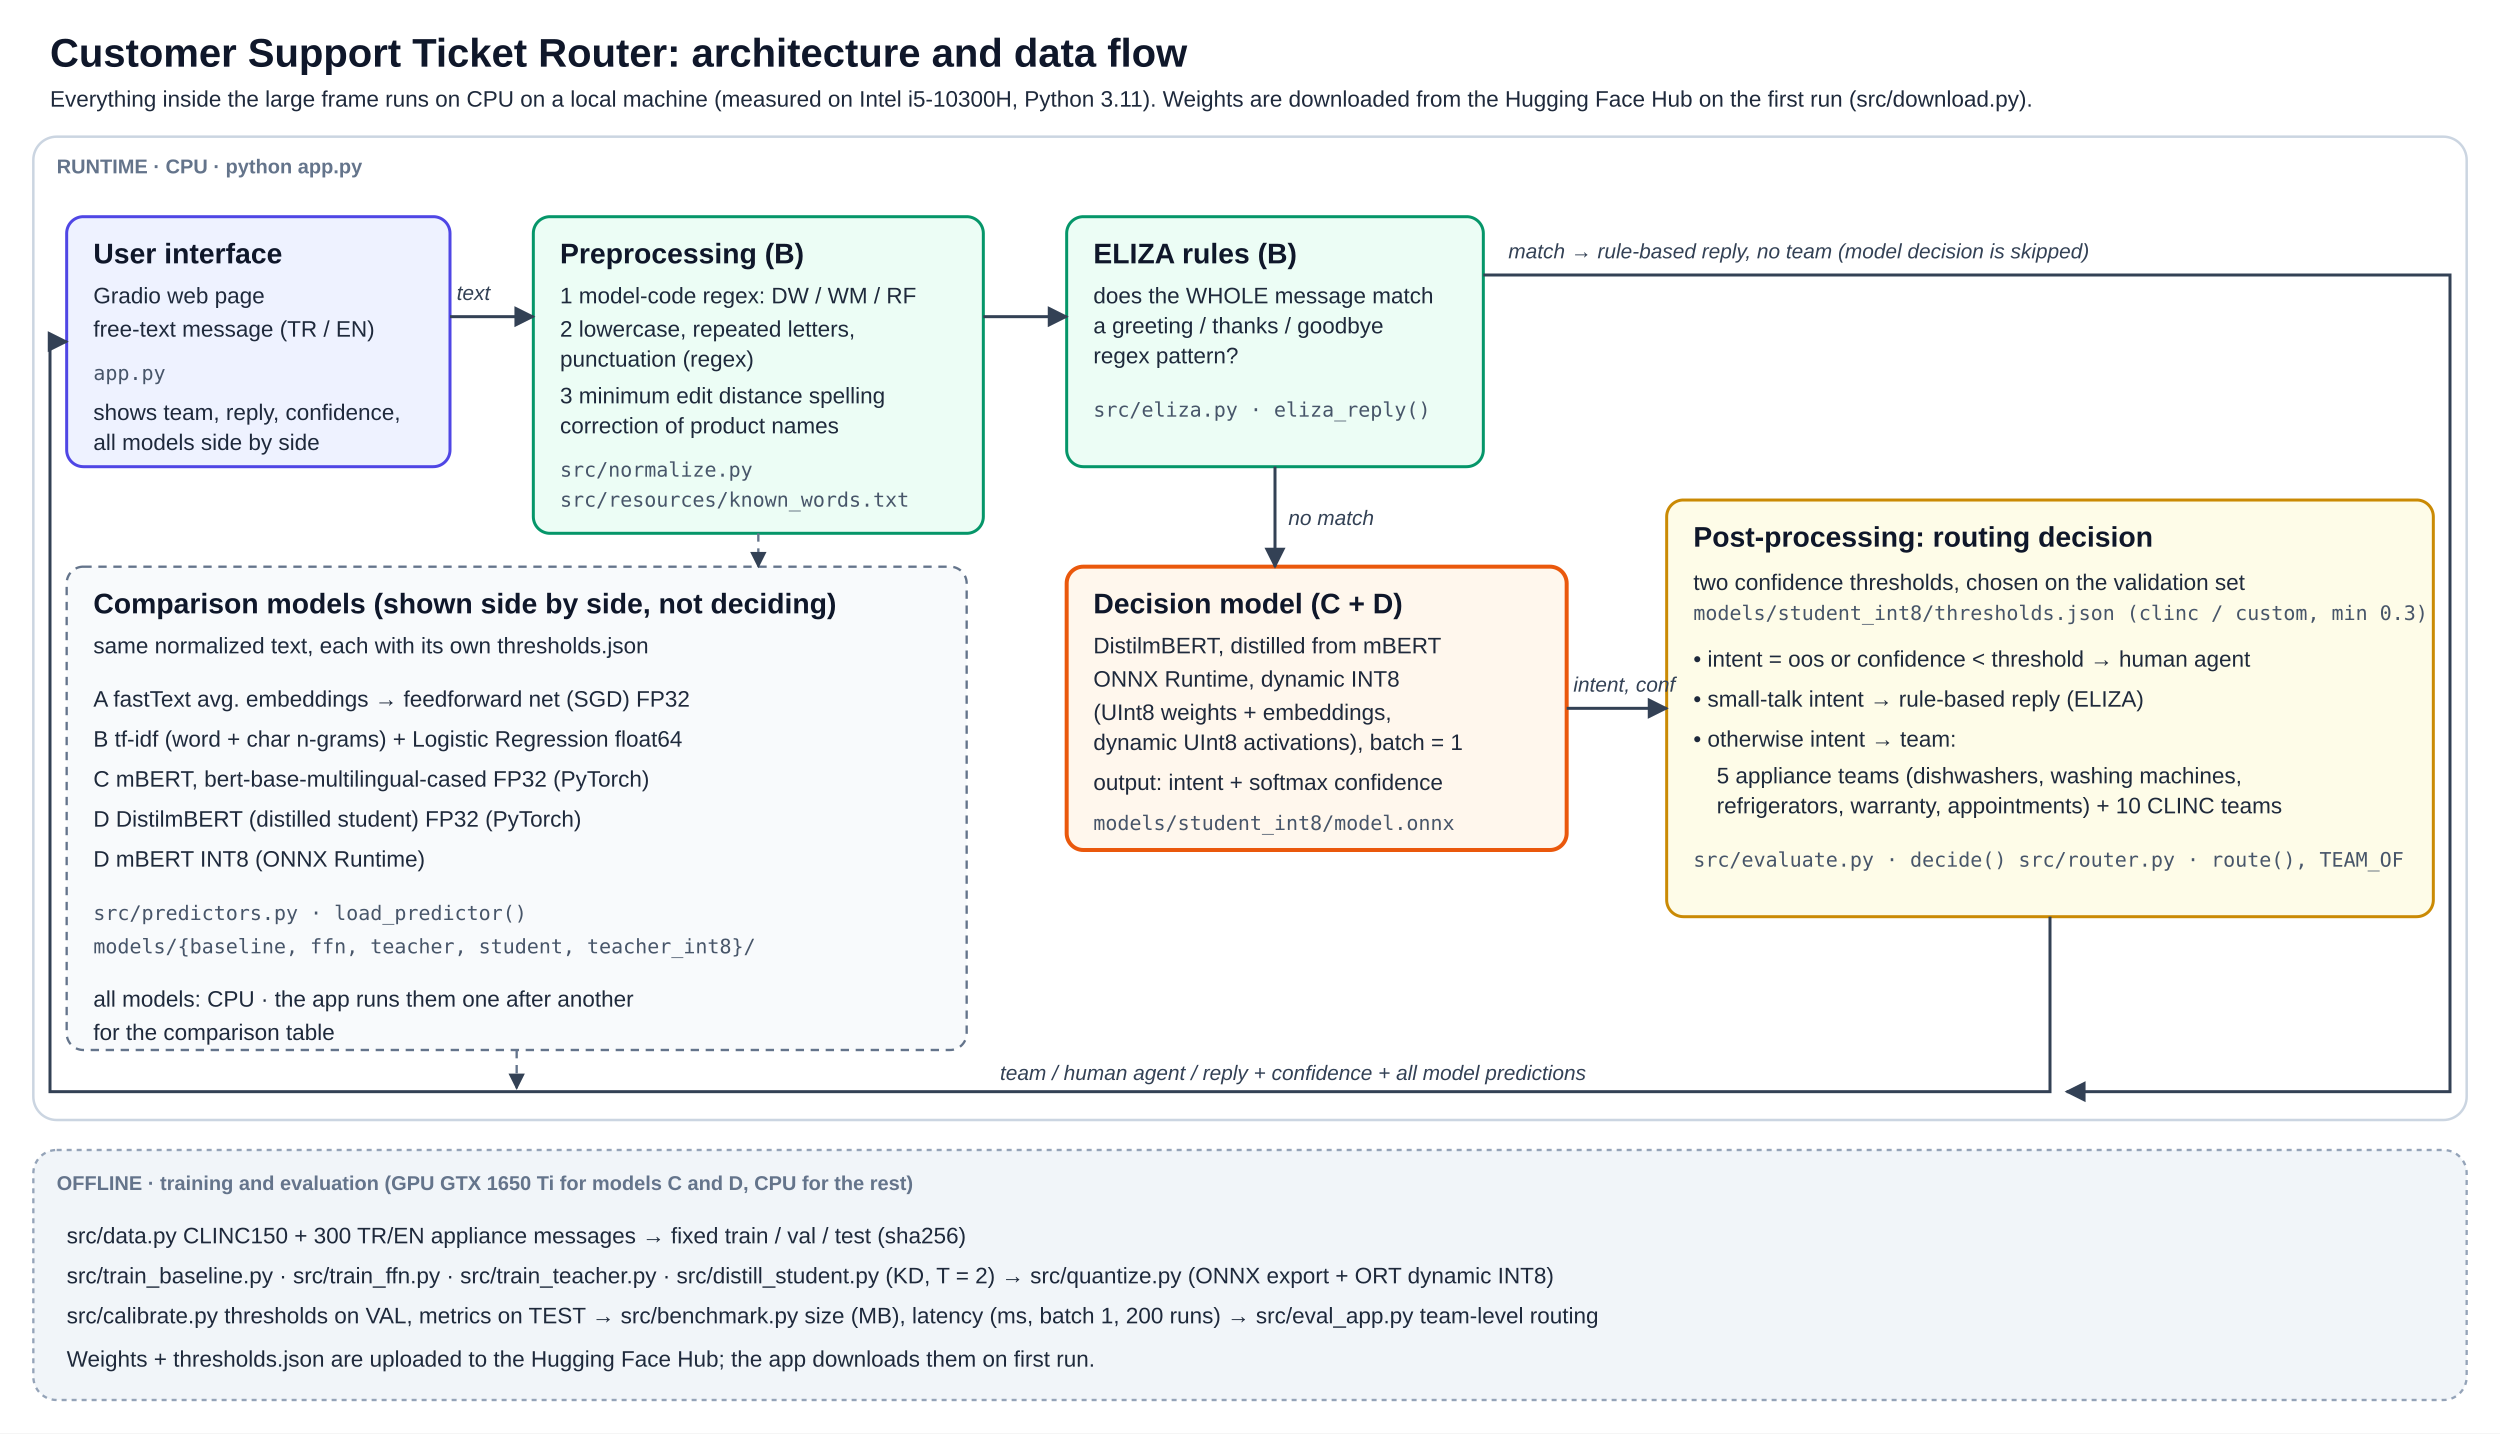
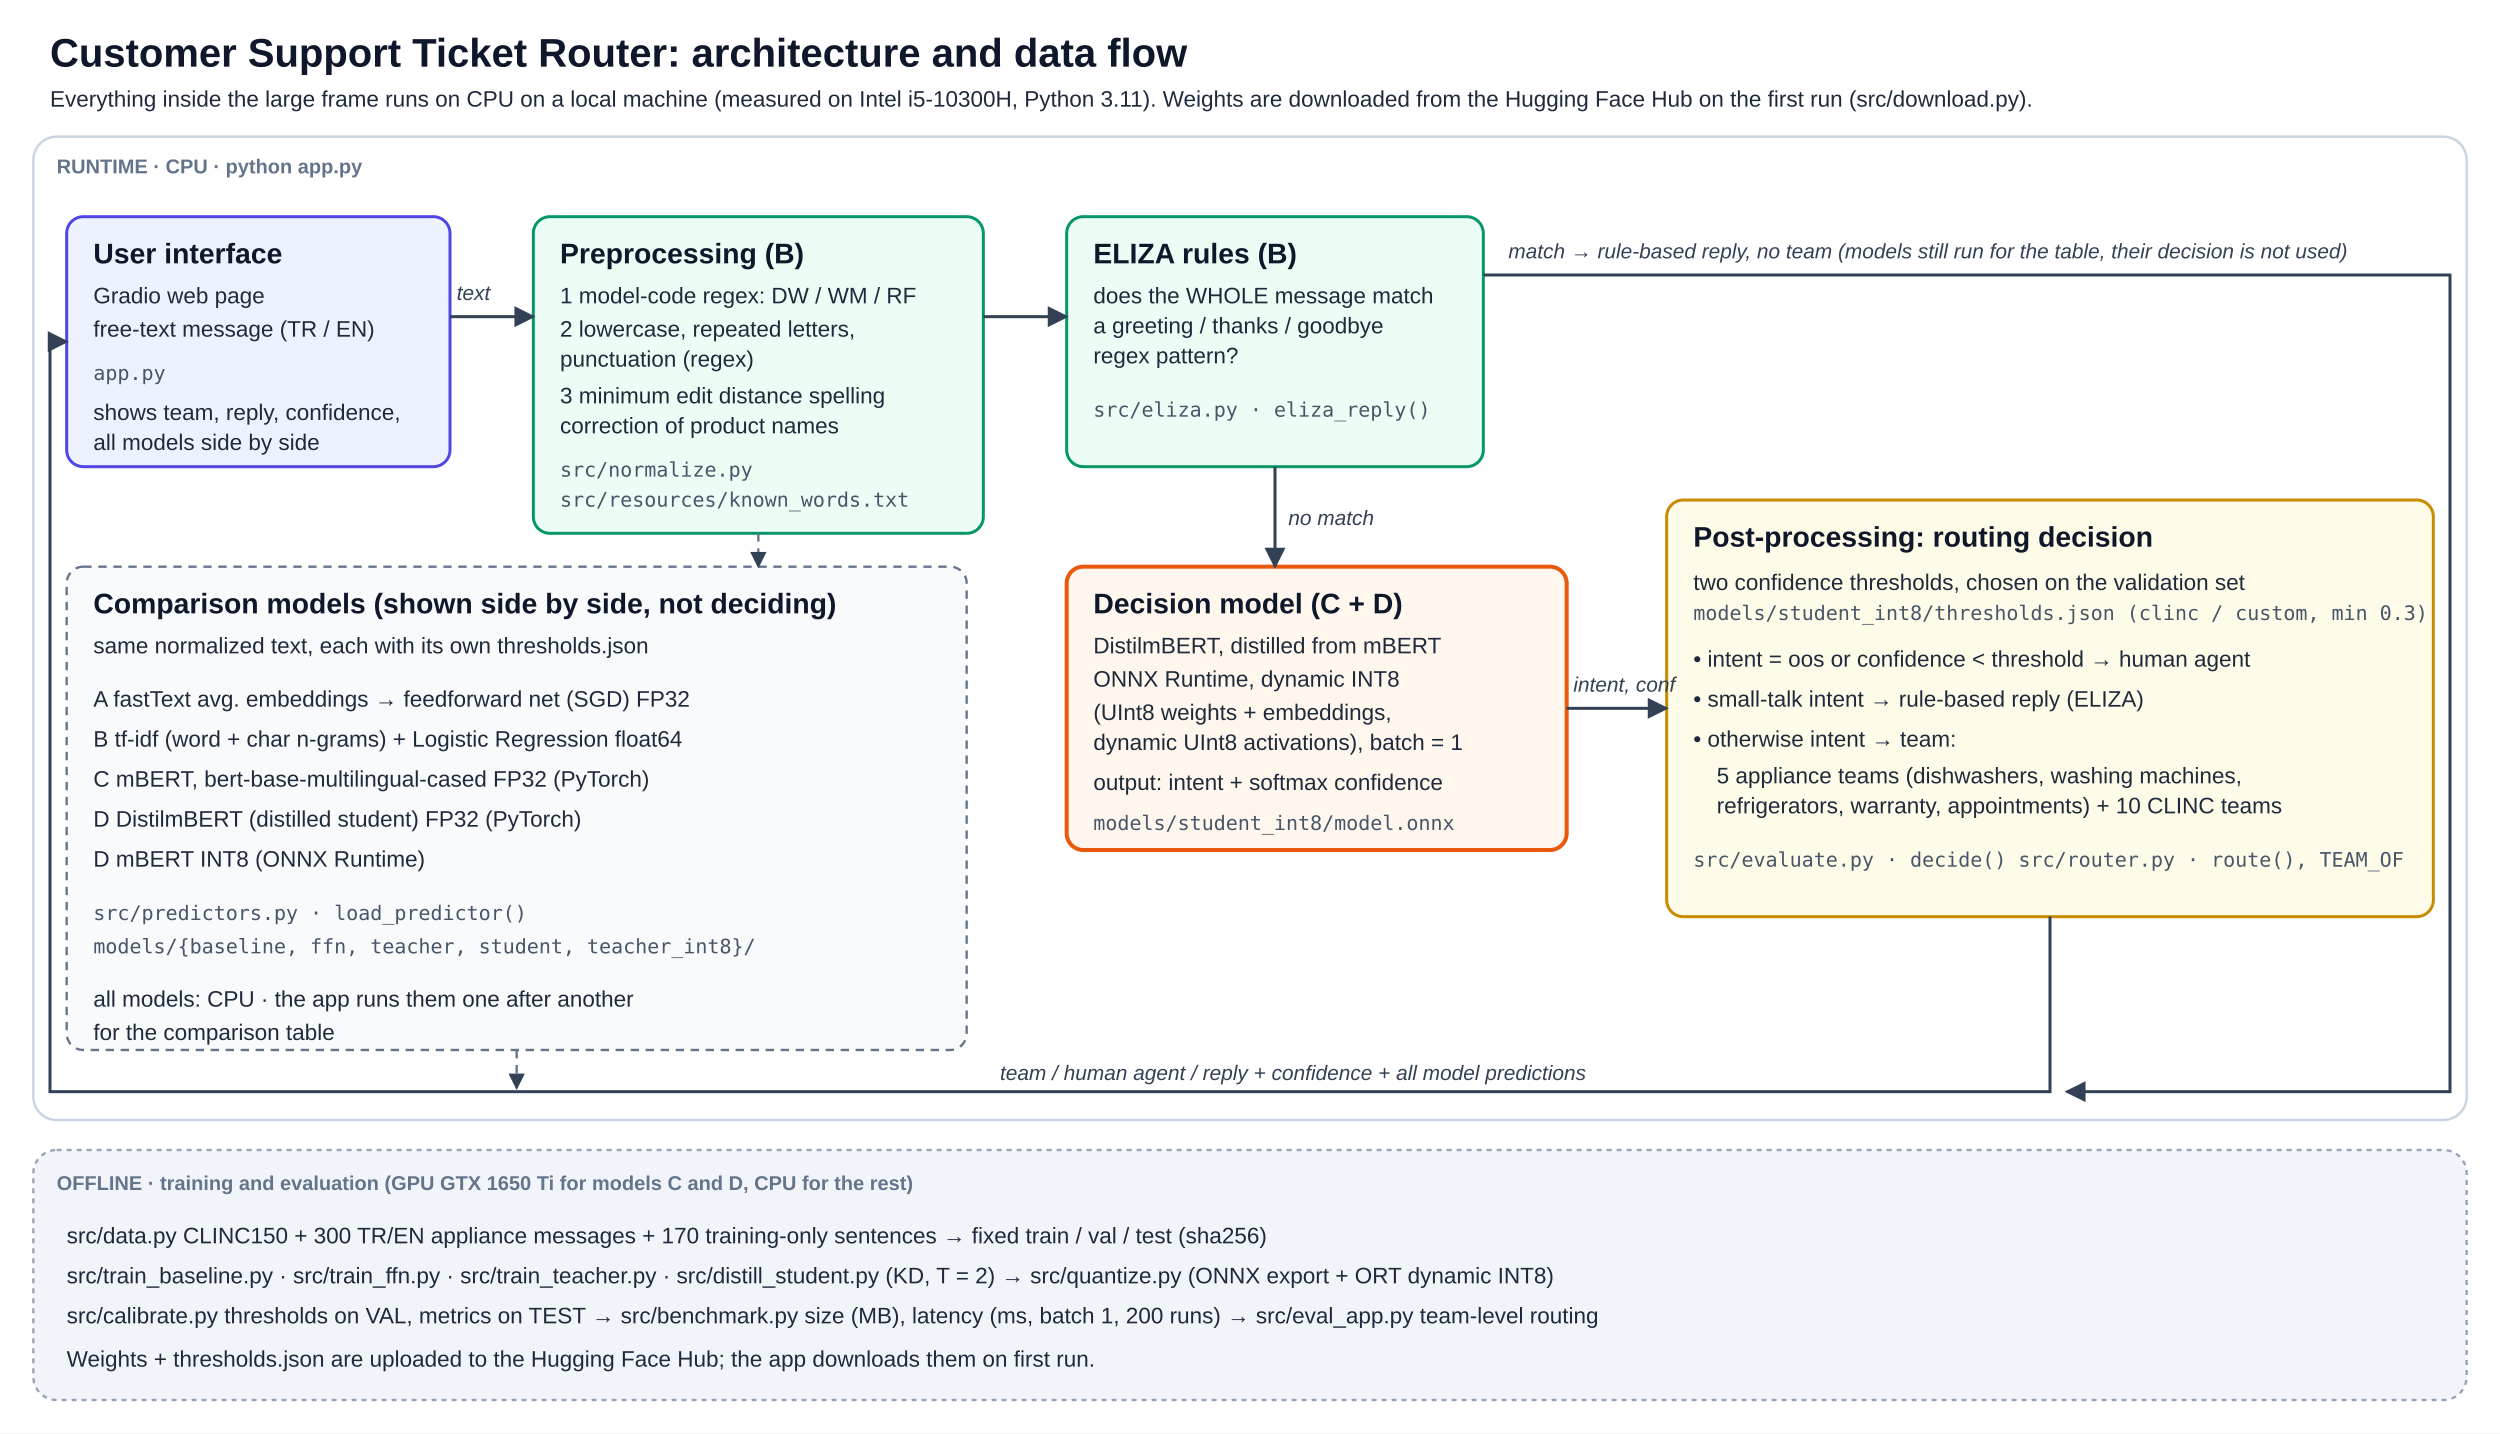
<svg xmlns="http://www.w3.org/2000/svg" viewBox="0 0 1500 860" font-family="Segoe UI, Arial, sans-serif">
  <defs>
    <marker id="a" viewBox="0 0 10 10" refX="9" refY="5" markerWidth="7" markerHeight="7" orient="auto-start-reverse">
      <path d="M0,0 L10,5 L0,10 z" fill="#334155" />
    </marker>
    <style>
      .box{fill:#ffffff;stroke:#334155;stroke-width:1.6;rx:10}
      .ui{fill:#eef2ff;stroke:#4f46e5;stroke-width:1.8}
      .pre{fill:#ecfdf5;stroke:#059669;stroke-width:1.8}
      .dec{fill:#fff7ed;stroke:#ea580c;stroke-width:2.4}
      .post{fill:#fefce8;stroke:#ca8a04;stroke-width:1.8}
      .cmp{fill:#f8fafc;stroke:#64748b;stroke-width:1.4;stroke-dasharray:5 4}
      .off{fill:#f1f5f9;stroke:#94a3b8;stroke-width:1.4;stroke-dasharray:3 3}
      .t{font-size:17px;font-weight:700;fill:#0f172a}
      .s{font-size:13.5px;fill:#1e293b}
      .f{font-size:12px;fill:#475569;font-family:Consolas, monospace}
      .tag{font-size:12px;font-weight:700}
      .ln{stroke:#334155;stroke-width:1.8;fill:none;marker-end:url(#a)}
      .lnd{stroke:#64748b;stroke-width:1.4;fill:none;stroke-dasharray:5 4;marker-end:url(#a)}
      .lbl{font-size:12.5px;fill:#334155;font-style:italic}
    </style>
  </defs>
  <rect width="1500" height="860" fill="#ffffff" />
  <text x="30" y="40" font-size="24" font-weight="700" fill="#0f172a">Customer Support Ticket Router: architecture and data flow</text>
  <text x="30" y="64" class="s">Everything inside the large frame runs on CPU on a local machine (measured on Intel i5-10300H, Python 3.11). Weights are downloaded from the Hugging Face Hub on the first run (src/download.py).</text>
  <rect x="20" y="82" width="1460" height="590" rx="14" fill="none" stroke="#cbd5e1" stroke-width="1.5" />
  <text x="34" y="104" class="tag" fill="#64748b">RUNTIME · CPU · python app.py</text>
  <rect class="ui" x="40" y="130" width="230" height="150" rx="10" />
  <text x="56" y="158" class="t">User interface</text>
  <text x="56" y="182" class="s">Gradio web page</text>
  <text x="56" y="202" class="s">free-text message (TR / EN)</text>
  <text x="56" y="228" class="f">app.py</text>
  <text x="56" y="252" class="s">shows team, reply, confidence,</text>
  <text x="56" y="270" class="s">all models side by side</text>
  <rect class="pre" x="320" y="130" width="270" height="190" rx="10" />
  <text x="336" y="158" class="t">Preprocessing  (B)</text>
  <text x="336" y="182" class="s">1  model-code regex: DW / WM / RF</text>
  <text x="336" y="202" class="s">2  lowercase, repeated letters,</text>
  <text x="336" y="220" class="s">    punctuation (regex)</text>
  <text x="336" y="242" class="s">3  minimum edit distance spelling</text>
  <text x="336" y="260" class="s">    correction of product names</text>
  <text x="336" y="286" class="f">src/normalize.py</text>
  <text x="336" y="304" class="f">src/resources/known_words.txt</text>
  <rect class="pre" x="640" y="130" width="250" height="150" rx="10" />
  <text x="656" y="158" class="t">ELIZA rules  (B)</text>
  <text x="656" y="182" class="s">does the WHOLE message match</text>
  <text x="656" y="200" class="s">a greeting / thanks / goodbye</text>
  <text x="656" y="218" class="s">regex pattern?</text>
  <text x="656" y="250" class="f">src/eliza.py · eliza_reply()</text>
  <rect class="dec" x="640" y="340" width="300" height="170" rx="10" />
  <text x="656" y="368" class="t">Decision model  (C + D)</text>
  <text x="656" y="392" class="s">DistilmBERT, distilled from mBERT</text>
  <text x="656" y="412" class="s">ONNX Runtime, dynamic INT8</text>
  <text x="656" y="432" class="s">(UInt8 weights + embeddings,</text>
  <text x="656" y="450" class="s">dynamic UInt8 activations), batch = 1</text>
  <text x="656" y="474" class="s">output: intent + softmax confidence</text>
  <text x="656" y="498" class="f">models/student_int8/model.onnx</text>
  <rect class="post" x="1000" y="300" width="460" height="250" rx="10" />
  <text x="1016" y="328" class="t">Post-processing: routing decision</text>
  <text x="1016" y="354" class="s">two confidence thresholds, chosen on the validation set</text>
  <text x="1016" y="372" class="f">models/student_int8/thresholds.json  (clinc / custom, min 0.3)</text>
  <text x="1016" y="400" class="s">• intent = oos  or  confidence &lt; threshold  →  human agent</text>
  <text x="1016" y="424" class="s">• small-talk intent  →  rule-based reply (ELIZA)</text>
  <text x="1016" y="448" class="s">• otherwise intent → team:</text>
  <text x="1030" y="470" class="s">5 appliance teams (dishwashers, washing machines,</text>
  <text x="1030" y="488" class="s">refrigerators, warranty, appointments) + 10 CLINC teams</text>
  <text x="1016" y="520" class="f">src/evaluate.py · decide()     src/router.py · route(), TEAM_OF</text>
  <rect class="cmp" x="40" y="340" width="540" height="290" rx="10" />
  <text x="56" y="368" class="t">Comparison models (shown side by side, not deciding)</text>
  <text x="56" y="392" class="s">same normalized text, each with its own thresholds.json</text>
  <text x="56" y="424" class="s">A  fastText avg. embeddings → feedforward net (SGD)   FP32</text>
  <text x="56" y="448" class="s">B  tf-idf (word + char n-grams) + Logistic Regression   float64</text>
  <text x="56" y="472" class="s">C  mBERT, bert-base-multilingual-cased   FP32  (PyTorch)</text>
  <text x="56" y="496" class="s">D  DistilmBERT (distilled student)   FP32  (PyTorch)</text>
  <text x="56" y="520" class="s">D  mBERT INT8   (ONNX Runtime)</text>
  <text x="56" y="552" class="f">src/predictors.py · load_predictor()</text>
  <text x="56" y="572" class="f">models/{baseline, ffn, teacher, student, teacher_int8}/</text>
  <text x="56" y="604" class="s">all models: CPU · the app runs them one after another</text>
  <text x="56" y="624" class="s">for the comparison table</text>
  <path class="ln" d="M270,190 L320,190" />
  <text x="274" y="180" class="lbl">text</text>
  <path class="ln" d="M590,190 L640,190" />
  <path class="ln" d="M765,280 L765,340" />
  <text x="773" y="315" class="lbl">no match</text>
  <path class="ln" d="M940,425 L1000,425" />
  <text x="944" y="415" class="lbl">intent, conf</text>
  <path class="ln" d="M890,165 L1470,165 L1470,655 L1240,655" />
-   <text x="905" y="155" class="lbl">match → rule-based reply, no team (model decision is skipped)</text>
+   <text x="905" y="155" class="lbl">match → rule-based reply, no team (models still run for the table, their decision is not used)</text>
  <path class="ln" d="M1230,550 L1230,655 L30,655 L30,205 L40,205" />
  <text x="600" y="648" class="lbl">team  /  human agent  /  reply  +  confidence  +  all model predictions</text>
  <path class="lnd" d="M455,320 L455,340" />
  <path class="lnd" d="M310,630 L310,653" />
  <rect class="off" x="20" y="690" width="1460" height="150" rx="14" />
  <text x="34" y="714" class="tag" fill="#64748b">OFFLINE · training and evaluation (GPU GTX 1650 Ti for models C and D, CPU for the rest)</text>
-   <text x="40" y="746" class="s">src/data.py  CLINC150 + 300 TR/EN appliance messages → fixed train / val / test (sha256)</text>
+   <text x="40" y="746" class="s">src/data.py  CLINC150 + 300 TR/EN appliance messages + 170 training-only sentences → fixed train / val / test (sha256)</text>
  <text x="40" y="770" class="s">src/train_baseline.py · src/train_ffn.py · src/train_teacher.py · src/distill_student.py (KD, T = 2)  →  src/quantize.py (ONNX export + ORT dynamic INT8)</text>
  <text x="40" y="794" class="s">src/calibrate.py  thresholds on VAL, metrics on TEST  →  src/benchmark.py  size (MB), latency (ms, batch 1, 200 runs)  →  src/eval_app.py  team-level routing</text>
  <text x="40" y="820" class="s">Weights + thresholds.json are uploaded to the Hugging Face Hub; the app downloads them on first run.</text>
</svg>
